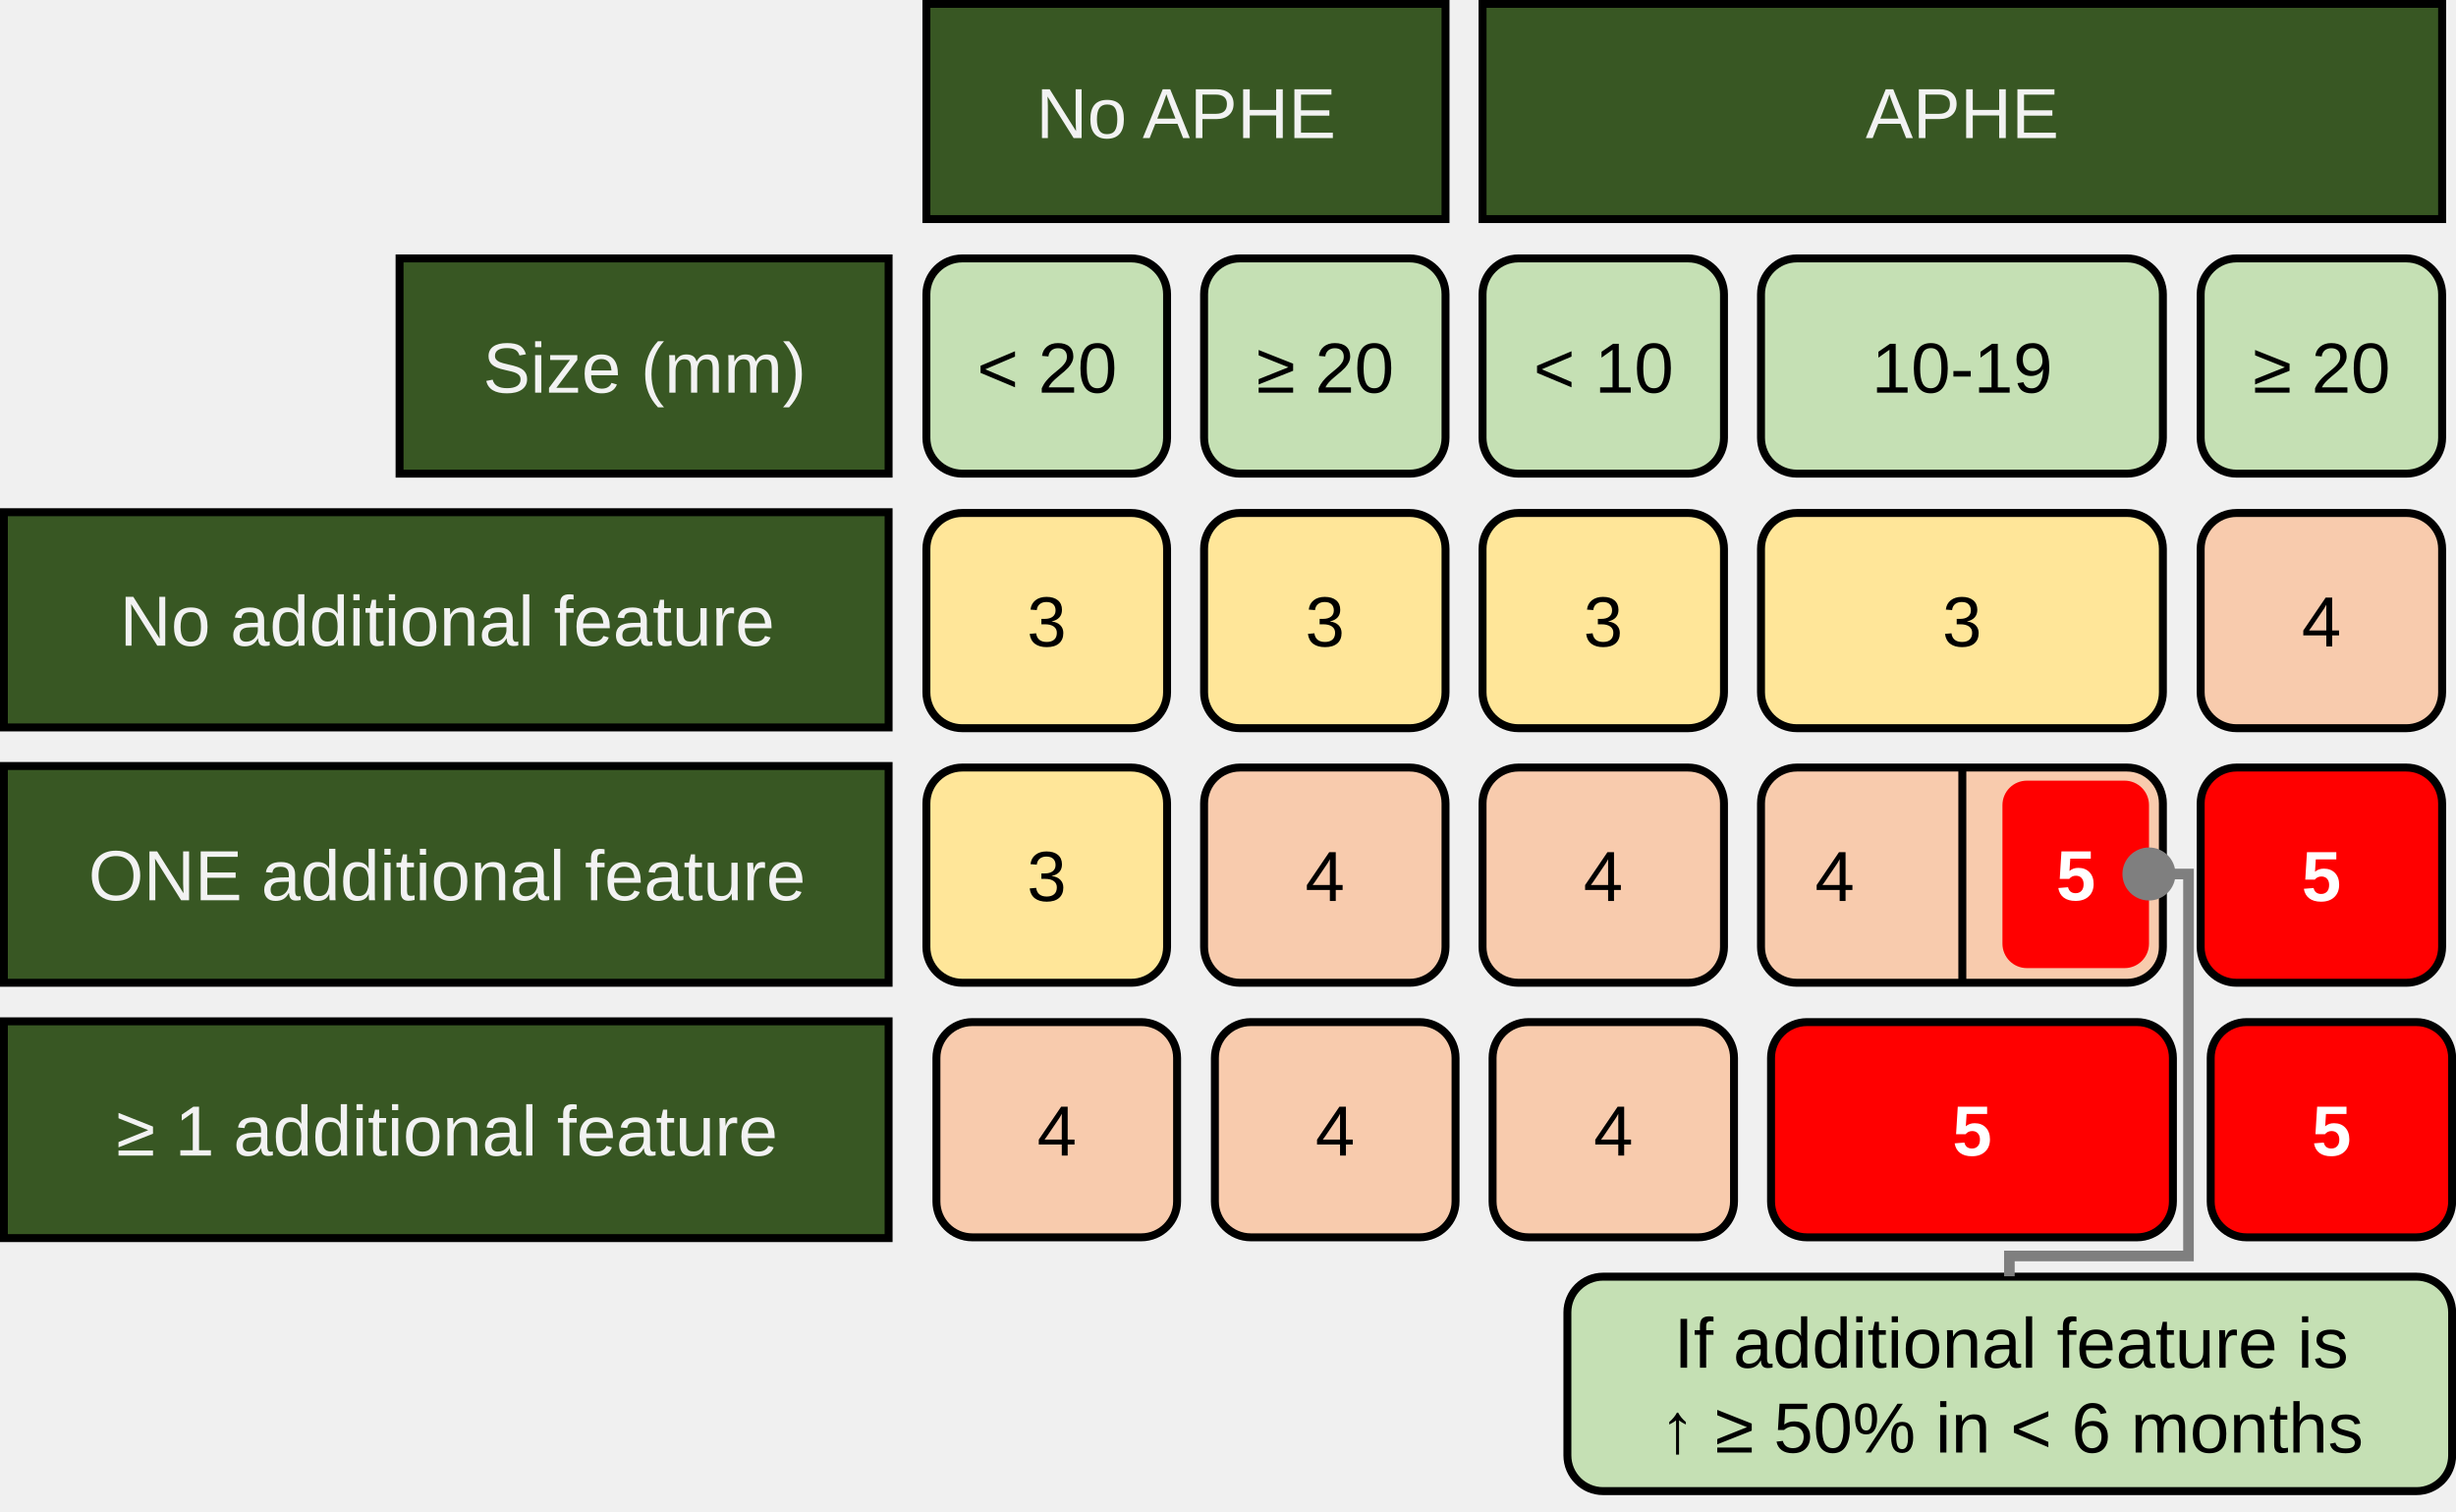
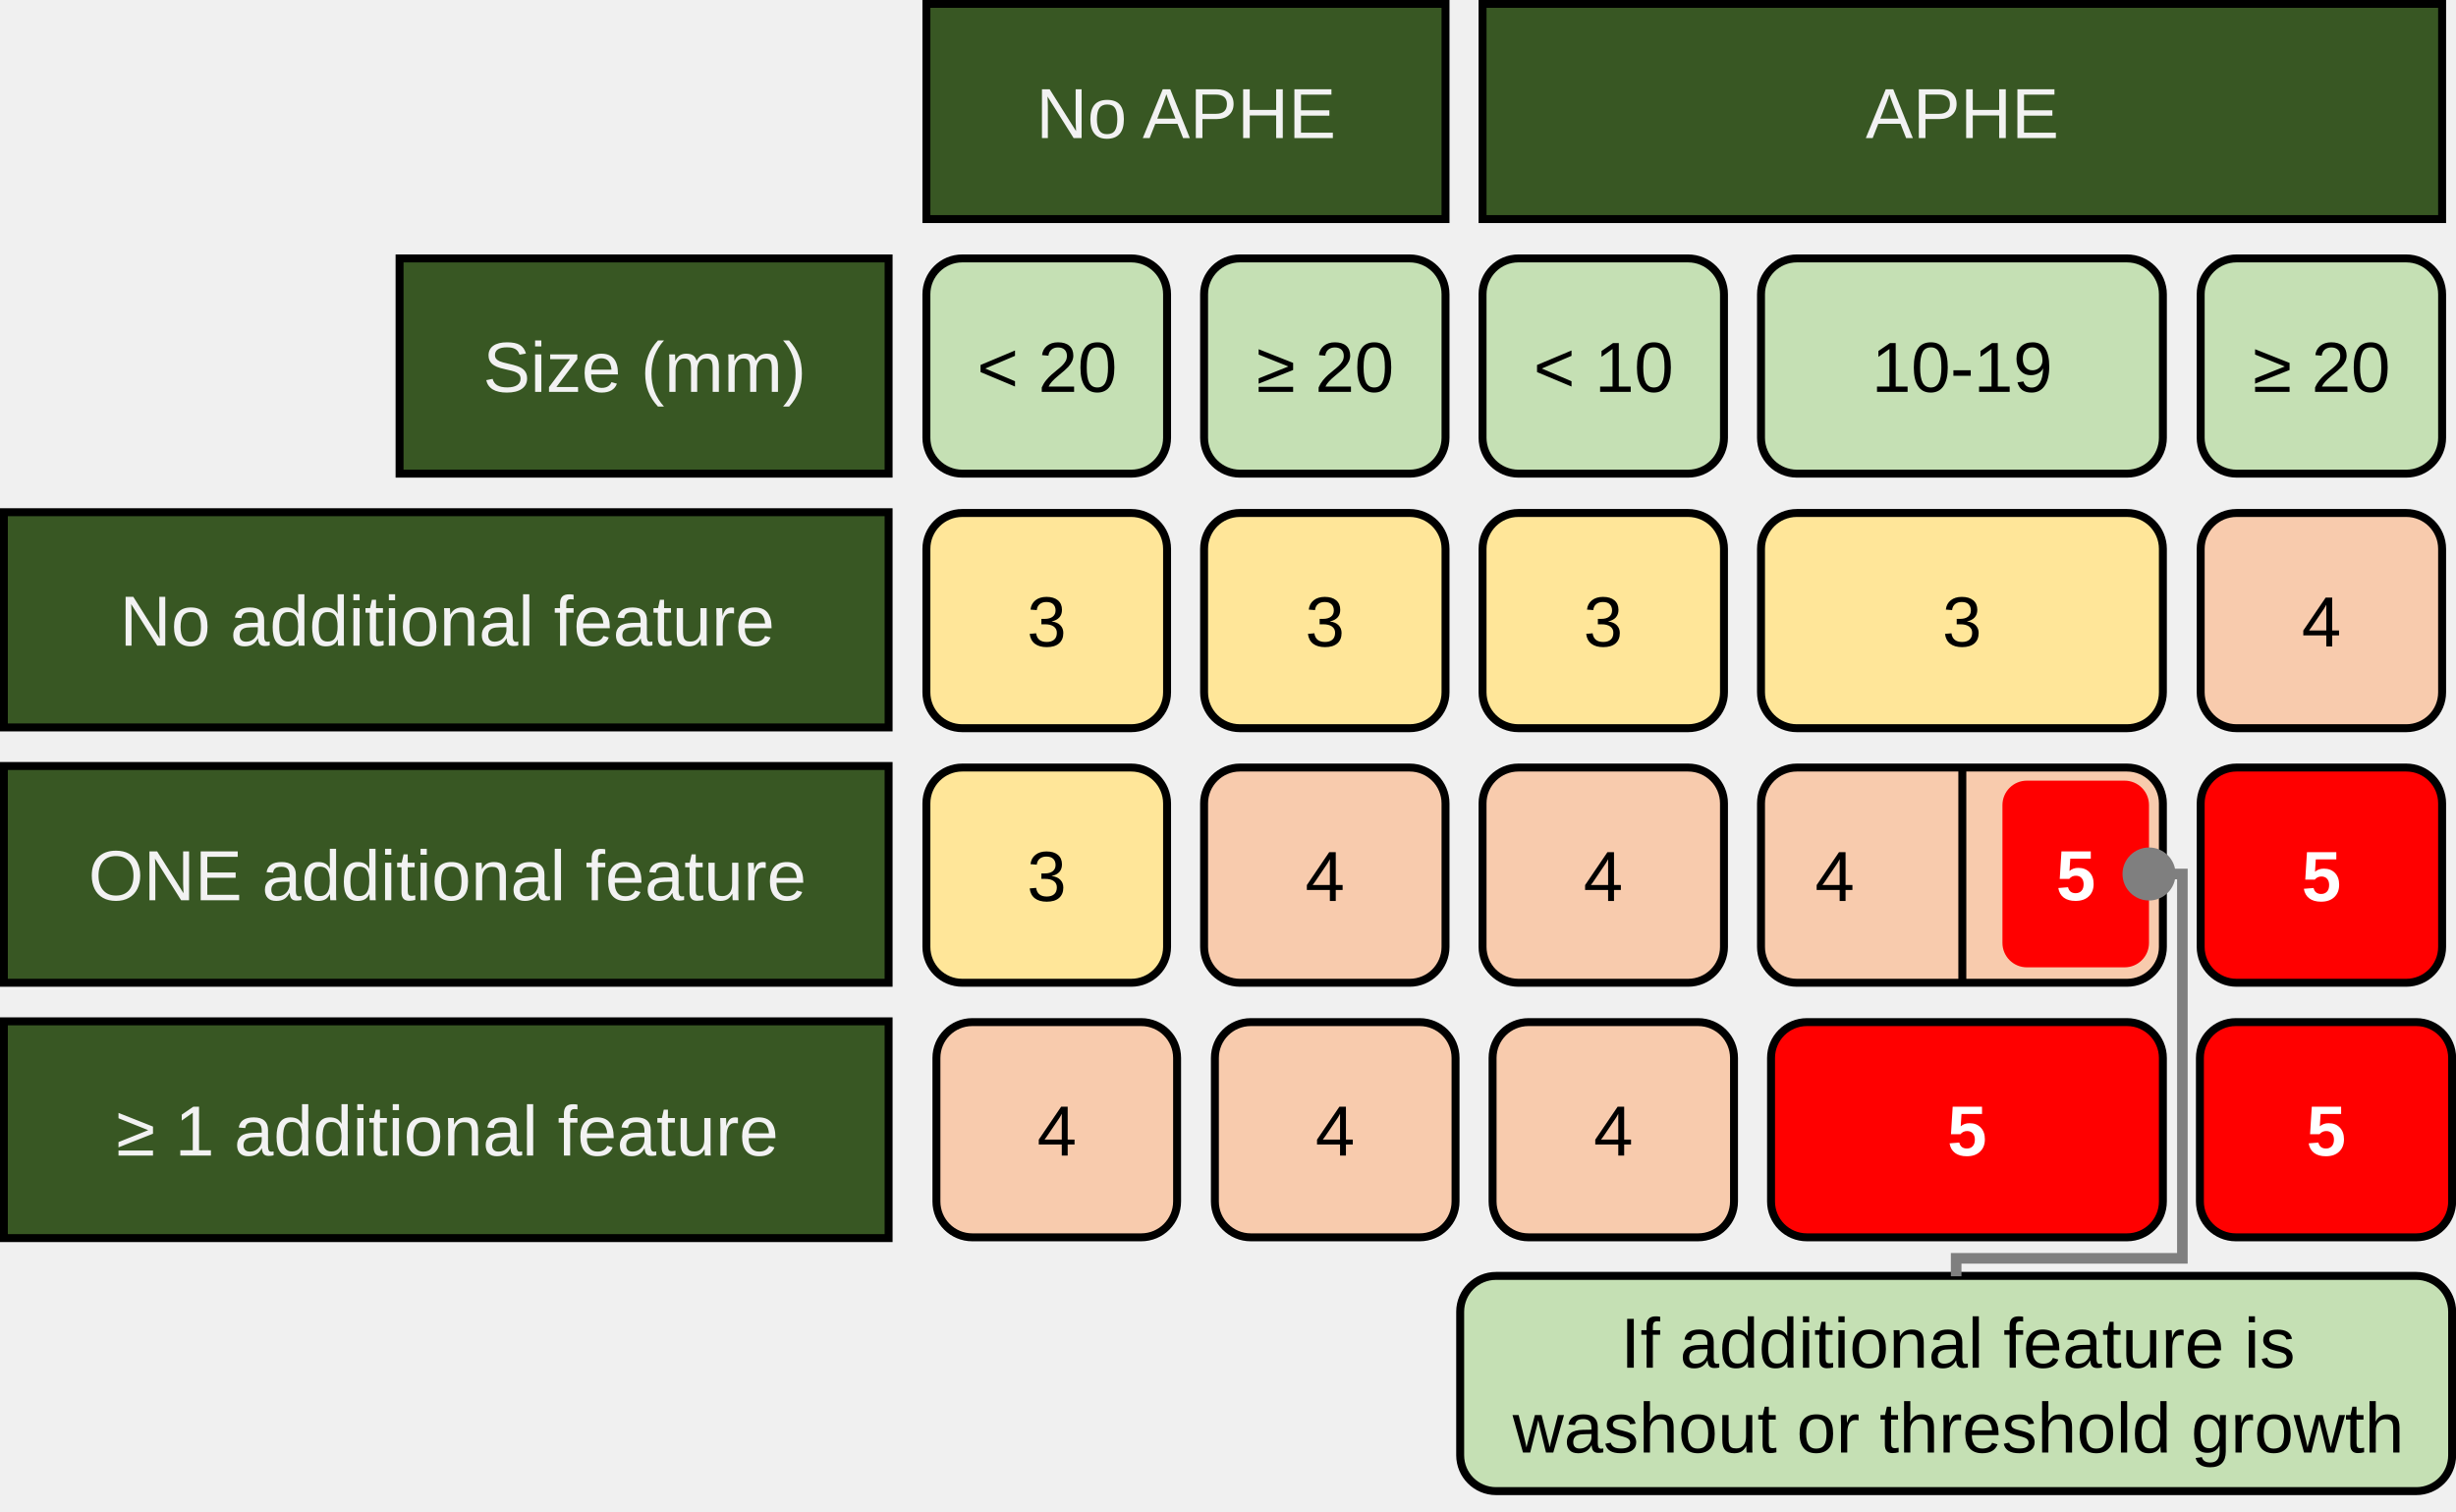
- <svg xmlns="http://www.w3.org/2000/svg" width="3184" height="1960" xml:space="preserve" overflow="hidden">
-   <g transform="translate(-539 -384)">
-     <path d="M2571 2085.33C2571 2059.74 2591.74 2039 2617.33 2039L3671.67 2039C3697.26 2039 3718 2059.74 3718 2085.33L3718 2270.67C3718 2296.26 3697.26 2317 3671.67 2317L2617.33 2317C2591.74 2317 2571 2296.26 2571 2270.67Z" stroke="#000000" stroke-width="10.312" stroke-miterlimit="8" fill="#C5E0B4" fill-rule="evenodd" />
-     <text font-family="Arial,Arial_MSFontService,sans-serif" font-weight="400" font-size="92" transform="matrix(1 0 0 1 2709.13 2157)">If additional feature is</text>
-     <text font-family="Arial,Arial_MSFontService,sans-serif" font-weight="400" font-size="92" transform="matrix(1 0 0 1 2690.8 2267)">↑ ≥ 50% in &lt; 6 months</text>
-     <rect x="2461" y="389" width="1244" height="279" stroke="#000000" stroke-width="10.312" stroke-miterlimit="8" fill="#385723" />
-     <text fill="#F2F2F2" font-family="Arial,Arial_MSFontService,sans-serif" font-weight="400" font-size="92" transform="matrix(1 0 0 1 2957.69 563)">APHE</text>
-     <path d="M1740 765.501C1740 739.819 1760.82 719 1786.5 719L2005.5 719C2031.18 719 2052 739.819 2052 765.501L2052 951.499C2052 977.181 2031.18 998 2005.5 998L1786.5 998C1760.82 998 1740 977.181 1740 951.499Z" stroke="#000000" stroke-width="10.312" stroke-miterlimit="8" fill="#C5E0B4" fill-rule="evenodd" />
-     <text font-family="Arial,Arial_MSFontService,sans-serif" font-weight="400" font-size="92" transform="matrix(1 0 0 1 1805.65 893)">&lt; 20</text>
-     <rect x="1740" y="389" width="673" height="279" stroke="#000000" stroke-width="10.312" stroke-miterlimit="8" fill="#385723" />
-     <text fill="#F2F2F2" font-family="Arial,Arial_MSFontService,sans-serif" font-weight="400" font-size="92" transform="matrix(1 0 0 1 1882.27 563)">No APHE</text>
-     <rect x="1057" y="719" width="634" height="279" stroke="#000000" stroke-width="10.312" stroke-miterlimit="8" fill="#385723" />
-     <text fill="#F2F2F2" font-family="Arial,Arial_MSFontService,sans-serif" font-weight="400" font-size="92" transform="matrix(1 0 0 1 1165.2 893)">Size (mm)</text>
-     <rect x="544" y="1048" width="1147" height="279" stroke="#000000" stroke-width="10.312" stroke-miterlimit="8" fill="#385723" />
-     <text fill="#F2F2F2" font-family="Arial,Arial_MSFontService,sans-serif" font-weight="400" font-size="92" transform="matrix(1 0 0 1 694.305 1221)">No additional feature</text>
-     <path d="M2100 765.501C2100 739.819 2120.82 719 2146.5 719L2366.5 719C2392.18 719 2413 739.819 2413 765.501L2413 951.499C2413 977.181 2392.18 998 2366.5 998L2146.5 998C2120.82 998 2100 977.181 2100 951.499Z" stroke="#000000" stroke-width="10.312" stroke-miterlimit="8" fill="#C5E0B4" fill-rule="evenodd" />
-     <text font-family="Arial,Arial_MSFontService,sans-serif" font-weight="400" font-size="92" transform="matrix(1 0 0 1 2167.81 893)">≥ 20</text>
-     <path d="M2461 765.501C2461 739.819 2481.82 719 2507.5 719L2727.5 719C2753.18 719 2774 739.819 2774 765.501L2774 951.499C2774 977.181 2753.18 998 2727.5 998L2507.5 998C2481.82 998 2461 977.181 2461 951.499Z" stroke="#000000" stroke-width="10.312" stroke-miterlimit="8" fill="#C5E0B4" fill-rule="evenodd" />
-     <text font-family="Arial,Arial_MSFontService,sans-serif" font-weight="400" font-size="92" transform="matrix(1 0 0 1 2527.11 893)">&lt; 10</text>
-     <path d="M2822 765.501C2822 739.819 2842.82 719 2868.5 719L3296.5 719C3322.18 719 3343 739.819 3343 765.501L3343 951.499C3343 977.181 3322.18 998 3296.5 998L2868.5 998C2842.82 998 2822 977.181 2822 951.499Z" stroke="#000000" stroke-width="10.312" stroke-miterlimit="8" fill="#C5E0B4" fill-rule="evenodd" />
-     <text font-family="Arial,Arial_MSFontService,sans-serif" font-weight="400" font-size="92" transform="matrix(1 0 0 1 2965.36 893)">10</text>
-     <text font-family="Arial,Arial_MSFontService,sans-serif" font-weight="400" font-size="92" transform="matrix(1 0 0 1 3067.34 893)">-</text>
-     <text font-family="Arial,Arial_MSFontService,sans-serif" font-weight="400" font-size="92" transform="matrix(1 0 0 1 3097.71 893)">19</text>
-     <path d="M3392 765.501C3392 739.819 3412.82 719 3438.5 719L3658.5 719C3684.18 719 3705 739.819 3705 765.501L3705 951.499C3705 977.18 3684.18 998 3658.5 998L3438.5 998C3412.82 998 3392 977.18 3392 951.499Z" stroke="#000000" stroke-width="10.312" stroke-miterlimit="8" fill="#C5E0B4" fill-rule="evenodd" />
-     <text font-family="Arial,Arial_MSFontService,sans-serif" font-weight="400" font-size="92" transform="matrix(1 0 0 1 3459.61 893)">≥ 20</text>
-     <path d="M1740 1095.5C1740 1069.82 1760.82 1049 1786.5 1049L2005.5 1049C2031.18 1049 2052 1069.82 2052 1095.5L2052 1281.5C2052 1307.18 2031.18 1328 2005.5 1328L1786.5 1328C1760.82 1328 1740 1307.18 1740 1281.5Z" stroke="#000000" stroke-width="10.312" stroke-miterlimit="8" fill="#FFE699" fill-rule="evenodd" />
-     <text font-family="Arial,Arial_MSFontService,sans-serif" font-weight="400" font-size="92" transform="matrix(1 0 0 1 1870.39 1222)">3</text>
-     <path d="M2100 1095.5C2100 1069.82 2120.82 1049 2146.5 1049L2366.5 1049C2392.18 1049 2413 1069.82 2413 1095.5L2413 1281.5C2413 1307.18 2392.18 1328 2366.5 1328L2146.5 1328C2120.82 1328 2100 1307.18 2100 1281.5Z" stroke="#000000" stroke-width="10.312" stroke-miterlimit="8" fill="#FFE699" fill-rule="evenodd" />
-     <text font-family="Arial,Arial_MSFontService,sans-serif" font-weight="400" font-size="92" transform="matrix(1 0 0 1 2231.12 1222)">3</text>
-     <path d="M2461 1095.5C2461 1069.82 2481.82 1049 2507.5 1049L2727.5 1049C2753.18 1049 2774 1069.82 2774 1095.5L2774 1281.5C2774 1307.18 2753.18 1328 2727.5 1328L2507.5 1328C2481.82 1328 2461 1307.18 2461 1281.5Z" stroke="#000000" stroke-width="10.312" stroke-miterlimit="8" fill="#FFE699" fill-rule="evenodd" />
-     <text font-family="Arial,Arial_MSFontService,sans-serif" font-weight="400" font-size="92" transform="matrix(1 0 0 1 2591.84 1222)">3</text>
-     <path d="M2822 1095.5C2822 1069.82 2842.82 1049 2868.5 1049L3296.5 1049C3322.18 1049 3343 1069.82 3343 1095.5L3343 1281.5C3343 1307.18 3322.18 1328 3296.5 1328L2868.5 1328C2842.82 1328 2822 1307.18 2822 1281.5Z" stroke="#000000" stroke-width="10.312" stroke-miterlimit="8" fill="#FFE699" fill-rule="evenodd" />
-     <text font-family="Arial,Arial_MSFontService,sans-serif" font-weight="400" font-size="92" transform="matrix(1 0 0 1 3057.03 1222)">3</text>
-     <path d="M3392 1095.5C3392 1069.82 3412.82 1049 3438.5 1049L3658.5 1049C3684.18 1049 3705 1069.82 3705 1095.5L3705 1281.5C3705 1307.18 3684.18 1328 3658.5 1328L3438.5 1328C3412.82 1328 3392 1307.18 3392 1281.5Z" stroke="#000000" stroke-width="10.312" stroke-miterlimit="8" fill="#F8CBAD" fill-rule="evenodd" />
-     <text font-family="Arial,Arial_MSFontService,sans-serif" font-weight="400" font-size="92" transform="matrix(1 0 0 1 3522.92 1222)">4</text>
-     <path d="M1740 1425.5C1740 1399.82 1760.82 1379 1786.5 1379L2005.5 1379C2031.18 1379 2052 1399.82 2052 1425.5L2052 1611.5C2052 1637.18 2031.18 1658 2005.5 1658L1786.5 1658C1760.82 1658 1740 1637.18 1740 1611.5Z" stroke="#000000" stroke-width="10.312" stroke-miterlimit="8" fill="#FFE699" fill-rule="evenodd" />
-     <text font-family="Arial,Arial_MSFontService,sans-serif" font-weight="400" font-size="92" transform="matrix(1 0 0 1 1870.39 1552)">3</text>
-     <path d="M2100 1425.5C2100 1399.82 2120.82 1379 2146.5 1379L2366.5 1379C2392.18 1379 2413 1399.82 2413 1425.5L2413 1611.5C2413 1637.18 2392.18 1658 2366.5 1658L2146.5 1658C2120.82 1658 2100 1637.18 2100 1611.5Z" stroke="#000000" stroke-width="10.312" stroke-miterlimit="8" fill="#F8CBAD" fill-rule="evenodd" />
-     <text font-family="Arial,Arial_MSFontService,sans-serif" font-weight="400" font-size="92" transform="matrix(1 0 0 1 2231.12 1552)">4</text>
-     <path d="M2461 1425.5C2461 1399.82 2481.82 1379 2507.5 1379L2727.5 1379C2753.18 1379 2774 1399.82 2774 1425.5L2774 1611.5C2774 1637.18 2753.18 1658 2727.5 1658L2507.5 1658C2481.82 1658 2461 1637.18 2461 1611.5Z" stroke="#000000" stroke-width="10.312" stroke-miterlimit="8" fill="#F8CBAD" fill-rule="evenodd" />
-     <text font-family="Arial,Arial_MSFontService,sans-serif" font-weight="400" font-size="92" transform="matrix(1 0 0 1 2591.84 1552)">4</text>
-     <path d="M2822 1425.5C2822 1399.82 2842.82 1379 2868.5 1379L3296.5 1379C3322.18 1379 3343 1399.82 3343 1425.5L3343 1611.5C3343 1637.18 3322.18 1658 3296.5 1658L2868.5 1658C2842.82 1658 2822 1637.18 2822 1611.5Z" stroke="#000000" stroke-width="10.312" stroke-miterlimit="8" fill="#F8CBAD" fill-rule="evenodd" />
-     <text font-family="Arial,Arial_MSFontService,sans-serif" font-weight="400" font-size="92" transform="matrix(1 0 0 1 2892.03 1552)">4</text>
-     <text font-family="Arial,Arial_MSFontService,sans-serif" font-weight="400" font-size="92" transform="matrix(1 0 0 1 3222.03 1552)">5</text>
-     <path d="M3392 1425.5C3392 1399.82 3412.82 1379 3438.5 1379L3658.5 1379C3684.18 1379 3705 1399.82 3705 1425.5L3705 1611.5C3705 1637.18 3684.18 1658 3658.5 1658L3438.5 1658C3412.82 1658 3392 1637.18 3392 1611.5Z" stroke="#000000" stroke-width="10.312" stroke-miterlimit="8" fill="#FF0000" fill-rule="evenodd" />
-     <text fill="#FFFFFF" font-family="Arial,Arial_MSFontService,sans-serif" font-weight="700" font-size="92" transform="matrix(1 0 0 1 3522.92 1552)">5</text>
-     <path d="M1753 1755.5C1753 1729.82 1773.82 1709 1799.5 1709L2018.5 1709C2044.18 1709 2065 1729.82 2065 1755.5L2065 1941.5C2065 1967.18 2044.18 1988 2018.5 1988L1799.5 1988C1773.82 1988 1753 1967.18 1753 1941.5Z" stroke="#000000" stroke-width="10.312" stroke-miterlimit="8" fill="#F8CBAD" fill-rule="evenodd" />
-     <text font-family="Arial,Arial_MSFontService,sans-serif" font-weight="400" font-size="92" transform="matrix(1 0 0 1 1883.58 1882)">4</text>
-     <path d="M2114 1755.5C2114 1729.82 2134.82 1709 2160.5 1709L2379.5 1709C2405.18 1709 2426 1729.82 2426 1755.5L2426 1941.5C2426 1967.18 2405.18 1988 2379.5 1988L2160.5 1988C2134.82 1988 2114 1967.18 2114 1941.5Z" stroke="#000000" stroke-width="10.312" stroke-miterlimit="8" fill="#F8CBAD" fill-rule="evenodd" />
-     <text font-family="Arial,Arial_MSFontService,sans-serif" font-weight="400" font-size="92" transform="matrix(1 0 0 1 2244.31 1882)">4</text>
-     <path d="M2474 1755.5C2474 1729.82 2494.82 1709 2520.5 1709L2740.5 1709C2766.18 1709 2787 1729.82 2787 1755.5L2787 1941.5C2787 1967.18 2766.18 1988 2740.5 1988L2520.5 1988C2494.82 1988 2474 1967.18 2474 1941.5Z" stroke="#000000" stroke-width="10.312" stroke-miterlimit="8" fill="#F8CBAD" fill-rule="evenodd" />
-     <text font-family="Arial,Arial_MSFontService,sans-serif" font-weight="400" font-size="92" transform="matrix(1 0 0 1 2605.03 1882)">4</text>
-     <path d="M2835 1755.5C2835 1729.82 2855.82 1709 2881.5 1709L3309.5 1709C3335.18 1709 3356 1729.82 3356 1755.5L3356 1941.5C3356 1967.18 3335.18 1988 3309.5 1988L2881.5 1988C2855.82 1988 2835 1967.18 2835 1941.5Z" stroke="#000000" stroke-width="10.312" stroke-miterlimit="8" fill="#FF0000" fill-rule="evenodd" />
-     <text fill="#FFFFFF" font-family="Arial,Arial_MSFontService,sans-serif" font-weight="700" font-size="92" transform="matrix(1 0 0 1 3070.22 1882)">5</text>
-     <path d="M3405 1755.5C3405 1729.82 3425.82 1709 3451.5 1709L3671.5 1709C3697.18 1709 3718 1729.82 3718 1755.5L3718 1941.5C3718 1967.18 3697.18 1988 3671.5 1988L3451.5 1988C3425.82 1988 3405 1967.18 3405 1941.5Z" stroke="#000000" stroke-width="10.312" stroke-miterlimit="8" fill="#FF0000" fill-rule="evenodd" />
-     <text fill="#FFFFFF" font-family="Arial,Arial_MSFontService,sans-serif" font-weight="700" font-size="92" transform="matrix(1 0 0 1 3536.11 1882)">5</text>
-     <rect x="544" y="1377" width="1147" height="281" stroke="#000000" stroke-width="10.312" stroke-miterlimit="8" fill="#385723" />
-     <text fill="#F2F2F2" font-family="Arial,Arial_MSFontService,sans-serif" font-weight="400" font-size="92" transform="matrix(1 0 0 1 653.628 1551)">ONE</text>
-     <text fill="#F2F2F2" font-family="Arial,Arial_MSFontService,sans-serif" font-weight="400" font-size="92" transform="matrix(1 0 0 1 877.638 1551)">additional feature</text>
-     <rect x="544" y="1708" width="1147" height="281" stroke="#000000" stroke-width="10.312" stroke-miterlimit="8" fill="#385723" />
-     <text fill="#F2F2F2" font-family="Arial,Arial_MSFontService,sans-serif" font-weight="400" font-size="92" transform="matrix(1 0 0 1 689.721 1882)">≥ 1</text>
-     <text fill="#F2F2F2" font-family="Arial,Arial_MSFontService,sans-serif" font-weight="400" font-size="92" transform="matrix(1 0 0 1 841.544 1882)">additional feature</text>
-     <path d="M3083 1379 3083 1657.93" stroke="#000000" stroke-width="10.312" stroke-miterlimit="8" fill="none" fill-rule="evenodd" />
-     <path d="M3135 1427.67C3135 1410.18 3149.18 1396 3166.67 1396L3293.33 1396C3310.82 1396 3325 1410.18 3325 1427.67L3325 1607.33C3325 1624.82 3310.82 1639 3293.33 1639L3166.67 1639C3149.18 1639 3135 1624.82 3135 1607.33Z" fill="#FF0000" fill-rule="evenodd" />
-     <text fill="#FFFFFF" font-family="Arial,Arial_MSFontService,sans-serif" font-weight="700" font-size="92" transform="matrix(1 0 0 1 3204.61 1551)">5</text>
-     <path d="M3137.12 2038.46 3137.12 2005.27 3376.19 2005.27 3369.31 2012.15 3369.31 1517 3376.19 1523.87 3324.95 1523.87 3324.95 1510.12 3383.06 1510.12 3383.06 2019.02 3144 2019.02 3150.88 2012.15 3150.88 2038.46ZM3324.95 1551.37C3305.96 1551.37 3290.57 1535.98 3290.57 1517 3290.57 1498.01 3305.96 1482.62 3324.95 1482.62 3343.93 1482.62 3359.32 1498.01 3359.32 1517 3359.32 1535.98 3343.93 1551.37 3324.95 1551.37Z" fill="#7F7F7F" />
+ <svg xmlns="http://www.w3.org/2000/svg" width="3184" height="1959" xml:space="preserve" overflow="hidden">
+   <g transform="translate(-539 -58)">
+     <path d="M2432 1758.5C2432 1732.82 2452.82 1712 2478.5 1712L3671.5 1712C3697.18 1712 3718 1732.82 3718 1758.5L3718 1944.5C3718 1970.18 3697.18 1991 3671.5 1991L2478.5 1991C2452.82 1991 2432 1970.18 2432 1944.5Z" stroke="#000000" stroke-width="10.312" stroke-miterlimit="8" fill="#C5E0B4" fill-rule="evenodd" />
+     <text font-family="Arial,Arial_MSFontService,sans-serif" font-weight="400" font-size="92" transform="matrix(1 0 0 1 2640.02 1831)">If additional feature is</text>
+     <text font-family="Arial,Arial_MSFontService,sans-serif" font-weight="400" font-size="92" transform="matrix(1 0 0 1 2499.95 1941)">washout or threshold growth</text>
+     <rect x="2461" y="63" width="1244" height="279" stroke="#000000" stroke-width="10.312" stroke-miterlimit="8" fill="#385723" />
+     <text fill="#F2F2F2" font-family="Arial,Arial_MSFontService,sans-serif" font-weight="400" font-size="92" transform="matrix(1 0 0 1 2957.69 237)">APHE</text>
+     <path d="M1740 439.501C1740 413.819 1760.82 393 1786.5 393L2005.5 393C2031.18 393 2052 413.819 2052 439.501L2052 625.499C2052 651.181 2031.18 672 2005.5 672L1786.5 672C1760.82 672 1740 651.181 1740 625.499Z" stroke="#000000" stroke-width="10.312" stroke-miterlimit="8" fill="#C5E0B4" fill-rule="evenodd" />
+     <text font-family="Arial,Arial_MSFontService,sans-serif" font-weight="400" font-size="92" transform="matrix(1 0 0 1 1805.65 566)">&lt; 20</text>
+     <rect x="1740" y="63" width="673" height="279" stroke="#000000" stroke-width="10.312" stroke-miterlimit="8" fill="#385723" />
+     <text fill="#F2F2F2" font-family="Arial,Arial_MSFontService,sans-serif" font-weight="400" font-size="92" transform="matrix(1 0 0 1 1882.27 237)">No APHE</text>
+     <rect x="1057" y="393" width="634" height="279" stroke="#000000" stroke-width="10.312" stroke-miterlimit="8" fill="#385723" />
+     <text fill="#F2F2F2" font-family="Arial,Arial_MSFontService,sans-serif" font-weight="400" font-size="92" transform="matrix(1 0 0 1 1165.2 566)">Size (mm)</text>
+     <rect x="544" y="722" width="1147" height="279" stroke="#000000" stroke-width="10.312" stroke-miterlimit="8" fill="#385723" />
+     <text fill="#F2F2F2" font-family="Arial,Arial_MSFontService,sans-serif" font-weight="400" font-size="92" transform="matrix(1 0 0 1 694.305 895)">No additional feature</text>
+     <path d="M2100 439.501C2100 413.819 2120.82 393 2146.5 393L2366.5 393C2392.18 393 2413 413.819 2413 439.501L2413 625.499C2413 651.181 2392.18 672 2366.5 672L2146.5 672C2120.82 672 2100 651.181 2100 625.499Z" stroke="#000000" stroke-width="10.312" stroke-miterlimit="8" fill="#C5E0B4" fill-rule="evenodd" />
+     <text font-family="Arial,Arial_MSFontService,sans-serif" font-weight="400" font-size="92" transform="matrix(1 0 0 1 2167.81 566)">≥ 20</text>
+     <path d="M2461 439.501C2461 413.819 2481.82 393 2507.5 393L2727.5 393C2753.18 393 2774 413.819 2774 439.501L2774 625.499C2774 651.181 2753.18 672 2727.5 672L2507.5 672C2481.82 672 2461 651.181 2461 625.499Z" stroke="#000000" stroke-width="10.312" stroke-miterlimit="8" fill="#C5E0B4" fill-rule="evenodd" />
+     <text font-family="Arial,Arial_MSFontService,sans-serif" font-weight="400" font-size="92" transform="matrix(1 0 0 1 2527.11 566)">&lt; 10</text>
+     <path d="M2822 439.501C2822 413.819 2842.82 393 2868.5 393L3296.5 393C3322.18 393 3343 413.819 3343 439.501L3343 625.499C3343 651.181 3322.18 672 3296.5 672L2868.5 672C2842.82 672 2822 651.181 2822 625.499Z" stroke="#000000" stroke-width="10.312" stroke-miterlimit="8" fill="#C5E0B4" fill-rule="evenodd" />
+     <text font-family="Arial,Arial_MSFontService,sans-serif" font-weight="400" font-size="92" transform="matrix(1 0 0 1 2965.36 566)">10</text>
+     <text font-family="Arial,Arial_MSFontService,sans-serif" font-weight="400" font-size="92" transform="matrix(1 0 0 1 3067.34 566)">-</text>
+     <text font-family="Arial,Arial_MSFontService,sans-serif" font-weight="400" font-size="92" transform="matrix(1 0 0 1 3097.71 566)">19</text>
+     <path d="M3392 439.501C3392 413.819 3412.82 393 3438.5 393L3658.5 393C3684.18 393 3705 413.819 3705 439.501L3705 625.499C3705 651.181 3684.18 672 3658.5 672L3438.5 672C3412.82 672 3392 651.181 3392 625.499Z" stroke="#000000" stroke-width="10.312" stroke-miterlimit="8" fill="#C5E0B4" fill-rule="evenodd" />
+     <text font-family="Arial,Arial_MSFontService,sans-serif" font-weight="400" font-size="92" transform="matrix(1 0 0 1 3459.61 566)">≥ 20</text>
+     <path d="M1740 769.501C1740 743.819 1760.82 723 1786.5 723L2005.5 723C2031.18 723 2052 743.819 2052 769.501L2052 955.499C2052 981.181 2031.18 1002 2005.5 1002L1786.5 1002C1760.82 1002 1740 981.181 1740 955.499Z" stroke="#000000" stroke-width="10.312" stroke-miterlimit="8" fill="#FFE699" fill-rule="evenodd" />
+     <text font-family="Arial,Arial_MSFontService,sans-serif" font-weight="400" font-size="92" transform="matrix(1 0 0 1 1870.39 896)">3</text>
+     <path d="M2100 769.501C2100 743.819 2120.82 723 2146.5 723L2366.5 723C2392.18 723 2413 743.819 2413 769.501L2413 955.499C2413 981.181 2392.18 1002 2366.5 1002L2146.5 1002C2120.82 1002 2100 981.181 2100 955.499Z" stroke="#000000" stroke-width="10.312" stroke-miterlimit="8" fill="#FFE699" fill-rule="evenodd" />
+     <text font-family="Arial,Arial_MSFontService,sans-serif" font-weight="400" font-size="92" transform="matrix(1 0 0 1 2231.12 896)">3</text>
+     <path d="M2461 769.501C2461 743.819 2481.82 723 2507.5 723L2727.5 723C2753.18 723 2774 743.819 2774 769.501L2774 955.499C2774 981.181 2753.18 1002 2727.5 1002L2507.5 1002C2481.82 1002 2461 981.181 2461 955.499Z" stroke="#000000" stroke-width="10.312" stroke-miterlimit="8" fill="#FFE699" fill-rule="evenodd" />
+     <text font-family="Arial,Arial_MSFontService,sans-serif" font-weight="400" font-size="92" transform="matrix(1 0 0 1 2591.84 896)">3</text>
+     <path d="M2822 769.501C2822 743.819 2842.82 723 2868.5 723L3296.5 723C3322.18 723 3343 743.819 3343 769.501L3343 955.499C3343 981.181 3322.18 1002 3296.5 1002L2868.5 1002C2842.82 1002 2822 981.181 2822 955.499Z" stroke="#000000" stroke-width="10.312" stroke-miterlimit="8" fill="#FFE699" fill-rule="evenodd" />
+     <text font-family="Arial,Arial_MSFontService,sans-serif" font-weight="400" font-size="92" transform="matrix(1 0 0 1 3057.03 896)">3</text>
+     <path d="M3392 769.501C3392 743.819 3412.82 723 3438.5 723L3658.5 723C3684.18 723 3705 743.819 3705 769.501L3705 955.499C3705 981.18 3684.18 1002 3658.5 1002L3438.5 1002C3412.82 1002 3392 981.18 3392 955.499Z" stroke="#000000" stroke-width="10.312" stroke-miterlimit="8" fill="#F8CBAD" fill-rule="evenodd" />
+     <text font-family="Arial,Arial_MSFontService,sans-serif" font-weight="400" font-size="92" transform="matrix(1 0 0 1 3522.92 896)">4</text>
+     <path d="M1740 1099.5C1740 1073.82 1760.82 1053 1786.5 1053L2005.5 1053C2031.18 1053 2052 1073.82 2052 1099.5L2052 1285.5C2052 1311.18 2031.18 1332 2005.5 1332L1786.5 1332C1760.82 1332 1740 1311.18 1740 1285.5Z" stroke="#000000" stroke-width="10.312" stroke-miterlimit="8" fill="#FFE699" fill-rule="evenodd" />
+     <text font-family="Arial,Arial_MSFontService,sans-serif" font-weight="400" font-size="92" transform="matrix(1 0 0 1 1870.39 1226)">3</text>
+     <path d="M2100 1099.5C2100 1073.82 2120.82 1053 2146.5 1053L2366.5 1053C2392.18 1053 2413 1073.82 2413 1099.5L2413 1285.5C2413 1311.18 2392.18 1332 2366.5 1332L2146.5 1332C2120.82 1332 2100 1311.18 2100 1285.5Z" stroke="#000000" stroke-width="10.312" stroke-miterlimit="8" fill="#F8CBAD" fill-rule="evenodd" />
+     <text font-family="Arial,Arial_MSFontService,sans-serif" font-weight="400" font-size="92" transform="matrix(1 0 0 1 2231.12 1226)">4</text>
+     <path d="M2461 1099.5C2461 1073.82 2481.82 1053 2507.5 1053L2727.5 1053C2753.18 1053 2774 1073.82 2774 1099.5L2774 1285.5C2774 1311.18 2753.18 1332 2727.5 1332L2507.5 1332C2481.82 1332 2461 1311.18 2461 1285.5Z" stroke="#000000" stroke-width="10.312" stroke-miterlimit="8" fill="#F8CBAD" fill-rule="evenodd" />
+     <text font-family="Arial,Arial_MSFontService,sans-serif" font-weight="400" font-size="92" transform="matrix(1 0 0 1 2591.84 1226)">4</text>
+     <path d="M2822 1099.5C2822 1073.82 2842.82 1053 2868.5 1053L3296.5 1053C3322.18 1053 3343 1073.82 3343 1099.5L3343 1285.5C3343 1311.18 3322.18 1332 3296.5 1332L2868.5 1332C2842.82 1332 2822 1311.18 2822 1285.5Z" stroke="#000000" stroke-width="10.312" stroke-miterlimit="8" fill="#F8CBAD" fill-rule="evenodd" />
+     <text font-family="Arial,Arial_MSFontService,sans-serif" font-weight="400" font-size="92" transform="matrix(1 0 0 1 2892.03 1226)">4</text>
+     <text font-family="Arial,Arial_MSFontService,sans-serif" font-weight="400" font-size="92" transform="matrix(1 0 0 1 3222.03 1226)">5</text>
+     <path d="M3392 1099.5C3392 1073.82 3412.82 1053 3438.5 1053L3658.5 1053C3684.18 1053 3705 1073.82 3705 1099.5L3705 1285.5C3705 1311.18 3684.18 1332 3658.5 1332L3438.5 1332C3412.82 1332 3392 1311.18 3392 1285.5Z" stroke="#000000" stroke-width="10.312" stroke-miterlimit="8" fill="#FF0000" fill-rule="evenodd" />
+     <text fill="#FFFFFF" font-family="Arial,Arial_MSFontService,sans-serif" font-weight="700" font-size="92" transform="matrix(1 0 0 1 3522.92 1226)">5</text>
+     <path d="M1753 1429.5C1753 1403.82 1773.82 1383 1799.5 1383L2018.5 1383C2044.18 1383 2065 1403.82 2065 1429.5L2065 1615.5C2065 1641.18 2044.18 1662 2018.5 1662L1799.5 1662C1773.82 1662 1753 1641.18 1753 1615.5Z" stroke="#000000" stroke-width="10.312" stroke-miterlimit="8" fill="#F8CBAD" fill-rule="evenodd" />
+     <text font-family="Arial,Arial_MSFontService,sans-serif" font-weight="400" font-size="92" transform="matrix(1 0 0 1 1883.58 1556)">4</text>
+     <path d="M2114 1429.5C2114 1403.82 2134.82 1383 2160.5 1383L2379.5 1383C2405.18 1383 2426 1403.82 2426 1429.5L2426 1615.5C2426 1641.18 2405.18 1662 2379.5 1662L2160.5 1662C2134.82 1662 2114 1641.18 2114 1615.5Z" stroke="#000000" stroke-width="10.312" stroke-miterlimit="8" fill="#F8CBAD" fill-rule="evenodd" />
+     <text font-family="Arial,Arial_MSFontService,sans-serif" font-weight="400" font-size="92" transform="matrix(1 0 0 1 2244.31 1556)">4</text>
+     <path d="M2474 1429.5C2474 1403.82 2494.82 1383 2520.5 1383L2740.5 1383C2766.18 1383 2787 1403.82 2787 1429.5L2787 1615.5C2787 1641.18 2766.18 1662 2740.5 1662L2520.5 1662C2494.82 1662 2474 1641.18 2474 1615.5Z" stroke="#000000" stroke-width="10.312" stroke-miterlimit="8" fill="#F8CBAD" fill-rule="evenodd" />
+     <text font-family="Arial,Arial_MSFontService,sans-serif" font-weight="400" font-size="92" transform="matrix(1 0 0 1 2605.03 1556)">4</text>
+     <path d="M2835 1429.5C2835 1403.82 2855.82 1383 2881.5 1383L3296.5 1383C3322.18 1383 3343 1403.82 3343 1429.5L3343 1615.5C3343 1641.18 3322.18 1662 3296.5 1662L2881.5 1662C2855.82 1662 2835 1641.18 2835 1615.5Z" stroke="#000000" stroke-width="10.312" stroke-miterlimit="8" fill="#FF0000" fill-rule="evenodd" />
+     <text fill="#FFFFFF" font-family="Arial,Arial_MSFontService,sans-serif" font-weight="700" font-size="92" transform="matrix(1 0 0 1 3063.62 1556)">5</text>
+     <path d="M3391 1429.5C3391 1403.82 3411.82 1383 3437.5 1383L3671.5 1383C3697.18 1383 3718 1403.82 3718 1429.5L3718 1615.5C3718 1641.18 3697.18 1662 3671.5 1662L3437.5 1662C3411.82 1662 3391 1641.18 3391 1615.5Z" stroke="#000000" stroke-width="10.312" stroke-miterlimit="8" fill="#FF0000" fill-rule="evenodd" />
+     <text fill="#FFFFFF" font-family="Arial,Arial_MSFontService,sans-serif" font-weight="700" font-size="92" transform="matrix(1 0 0 1 3529.16 1556)">5</text>
+     <rect x="544" y="1051" width="1147" height="281" stroke="#000000" stroke-width="10.312" stroke-miterlimit="8" fill="#385723" />
+     <text fill="#F2F2F2" font-family="Arial,Arial_MSFontService,sans-serif" font-weight="400" font-size="92" transform="matrix(1 0 0 1 653.628 1225)">ONE additional feature</text>
+     <rect x="544" y="1382" width="1147" height="281" stroke="#000000" stroke-width="10.312" stroke-miterlimit="8" fill="#385723" />
+     <text fill="#F2F2F2" font-family="Arial,Arial_MSFontService,sans-serif" font-weight="400" font-size="92" transform="matrix(1 0 0 1 689.721 1556)">≥ 1 additional feature</text>
+     <path d="M3083 1053 3083 1331.93" stroke="#000000" stroke-width="10.312" stroke-miterlimit="8" fill="none" fill-rule="evenodd" />
+     <path d="M3135 1101.67C3135 1084.18 3149.18 1070 3166.67 1070L3293.33 1070C3310.82 1070 3325 1084.18 3325 1101.67L3325 1280.33C3325 1297.82 3310.82 1312 3293.33 1312L3166.67 1312C3149.18 1312 3135 1297.82 3135 1280.33Z" fill="#FF0000" fill-rule="evenodd" />
+     <text fill="#FFFFFF" font-family="Arial,Arial_MSFontService,sans-serif" font-weight="700" font-size="92" transform="matrix(1 0 0 1 3204.61 1225)">5</text>
+     <path d="M3068.12 1712.46 3068.12 1682.37 3368.26 1682.37 3361.39 1689.25 3361.39 1191 3368.26 1197.87 3325.05 1197.87 3325.05 1184.12 3375.14 1184.12 3375.14 1696.12 3075 1696.12 3081.88 1689.25 3081.88 1712.46ZM3325.05 1225.37C3306.06 1225.37 3290.67 1209.98 3290.67 1191 3290.67 1172.02 3306.06 1156.62 3325.05 1156.62 3344.03 1156.62 3359.42 1172.02 3359.42 1191 3359.42 1209.98 3344.03 1225.37 3325.05 1225.37Z" fill="#7F7F7F" />
  </g>
</svg>
